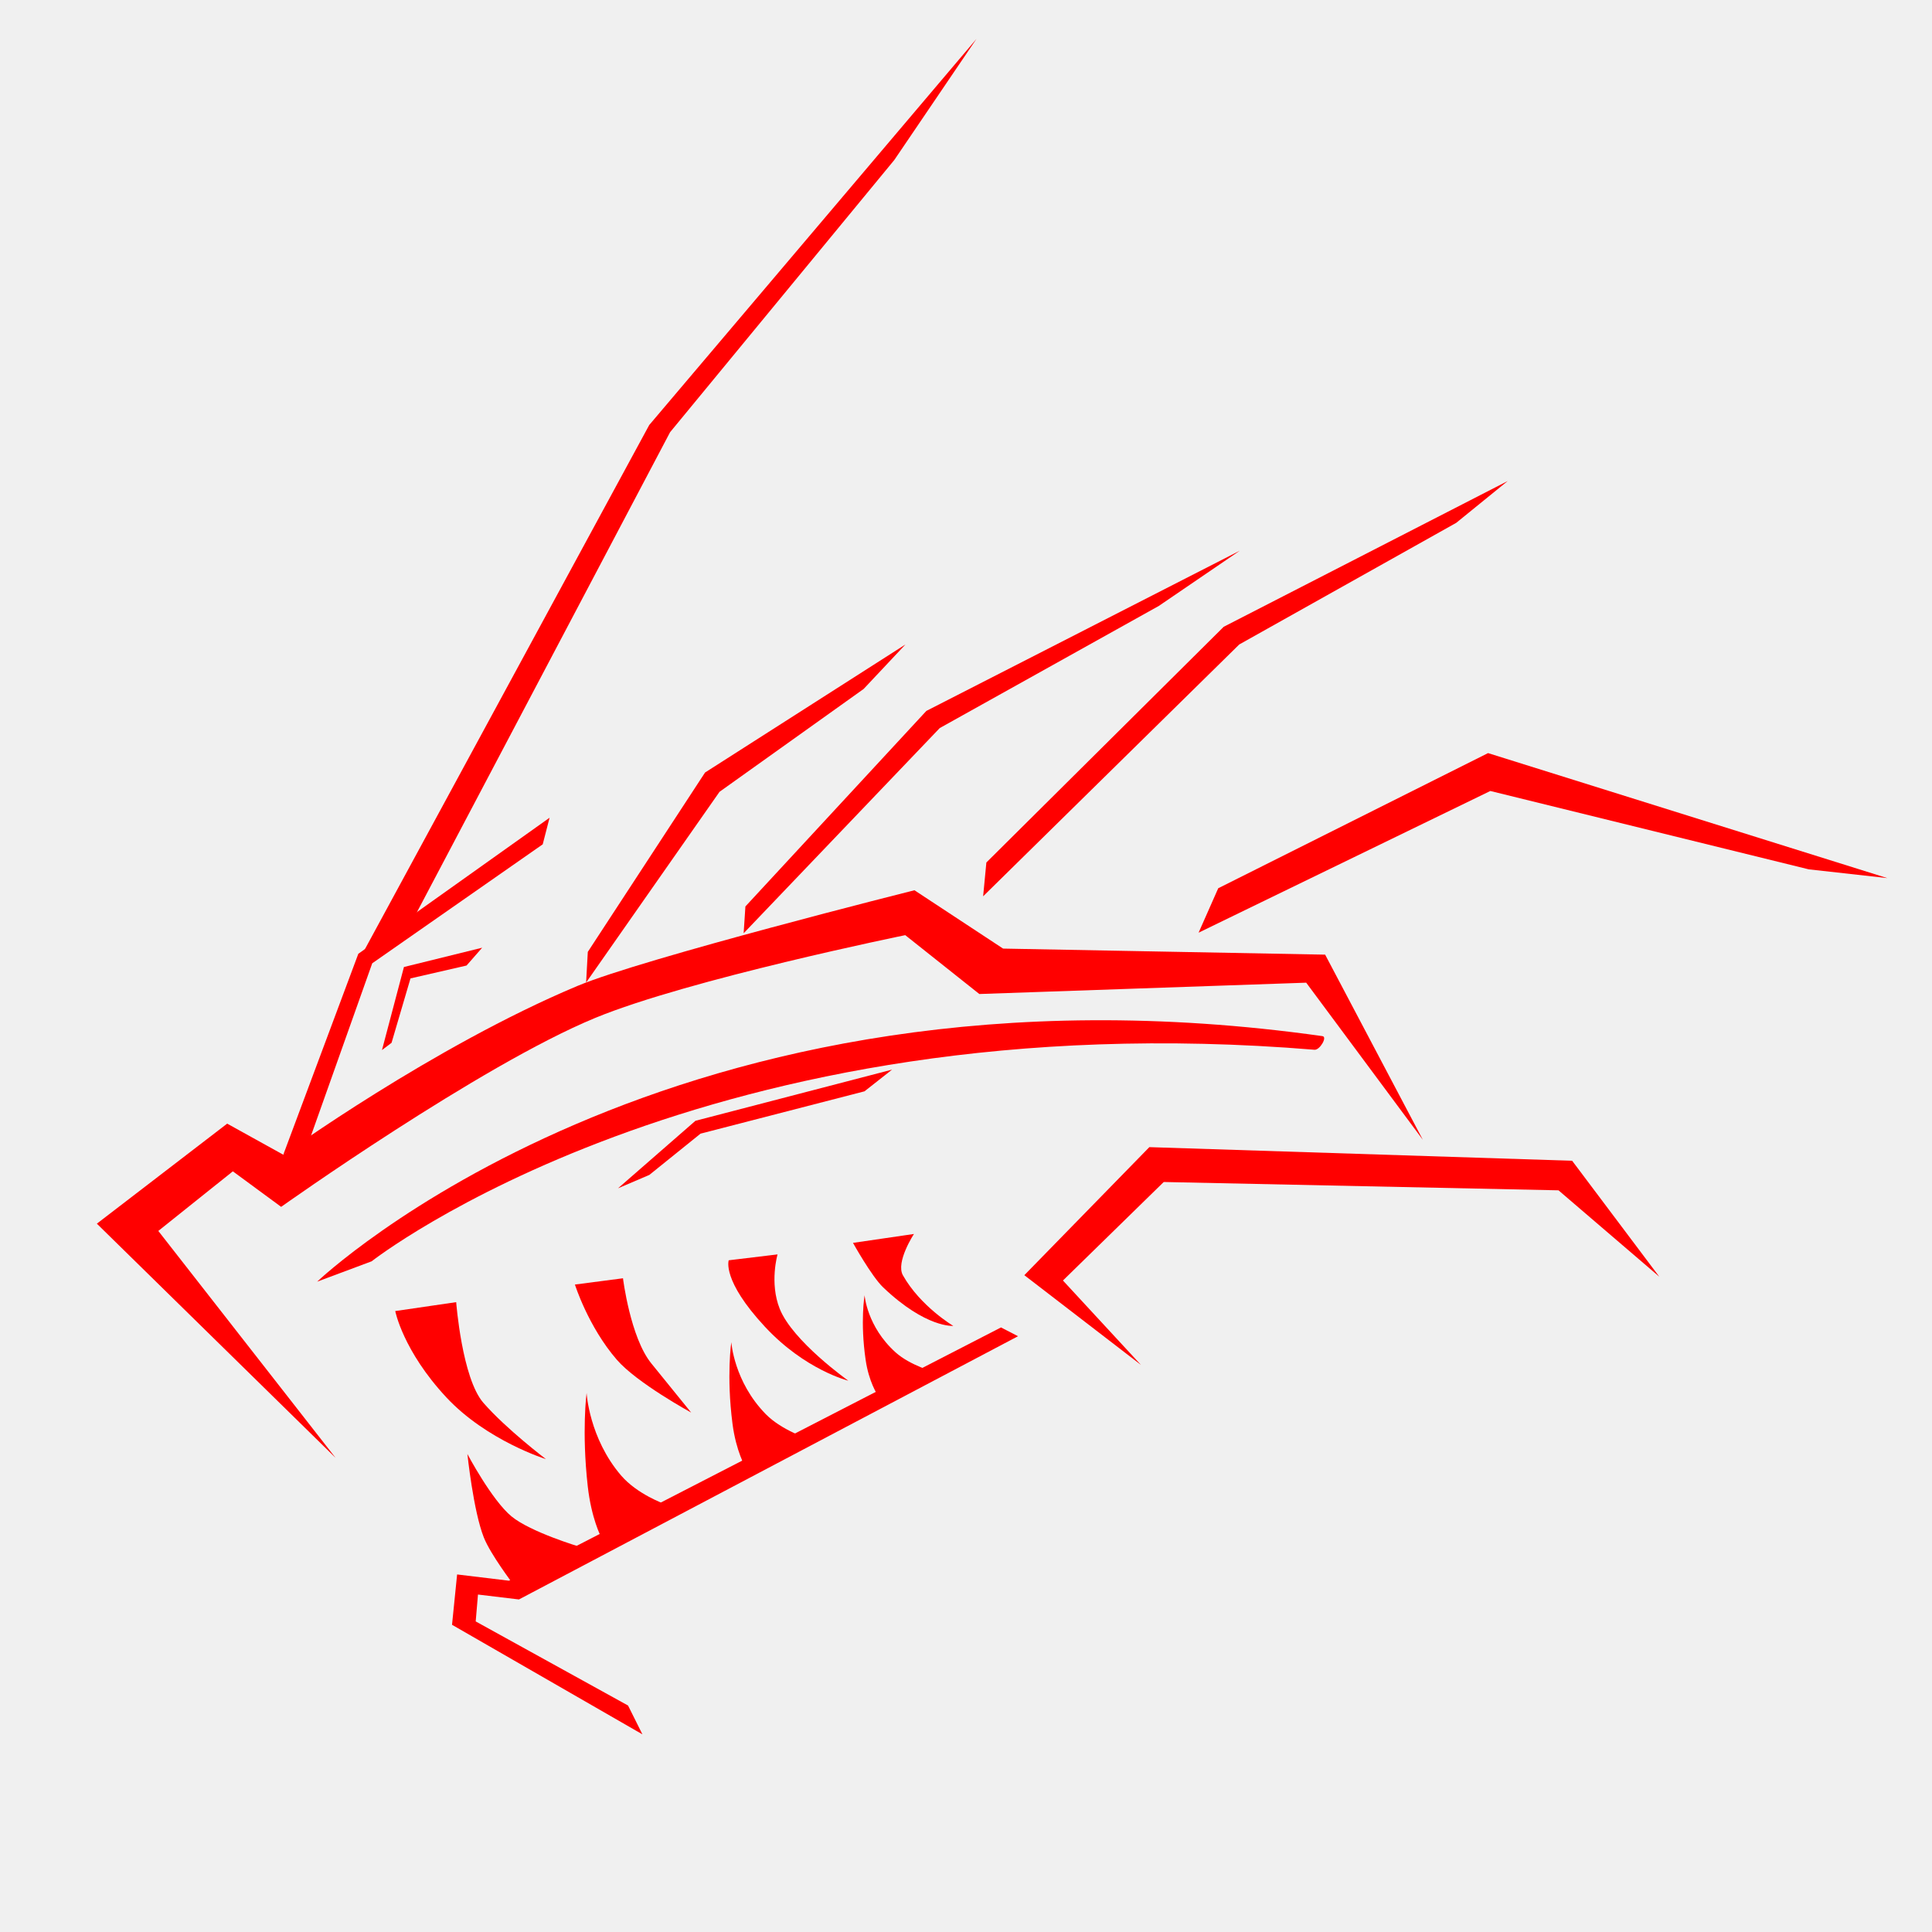
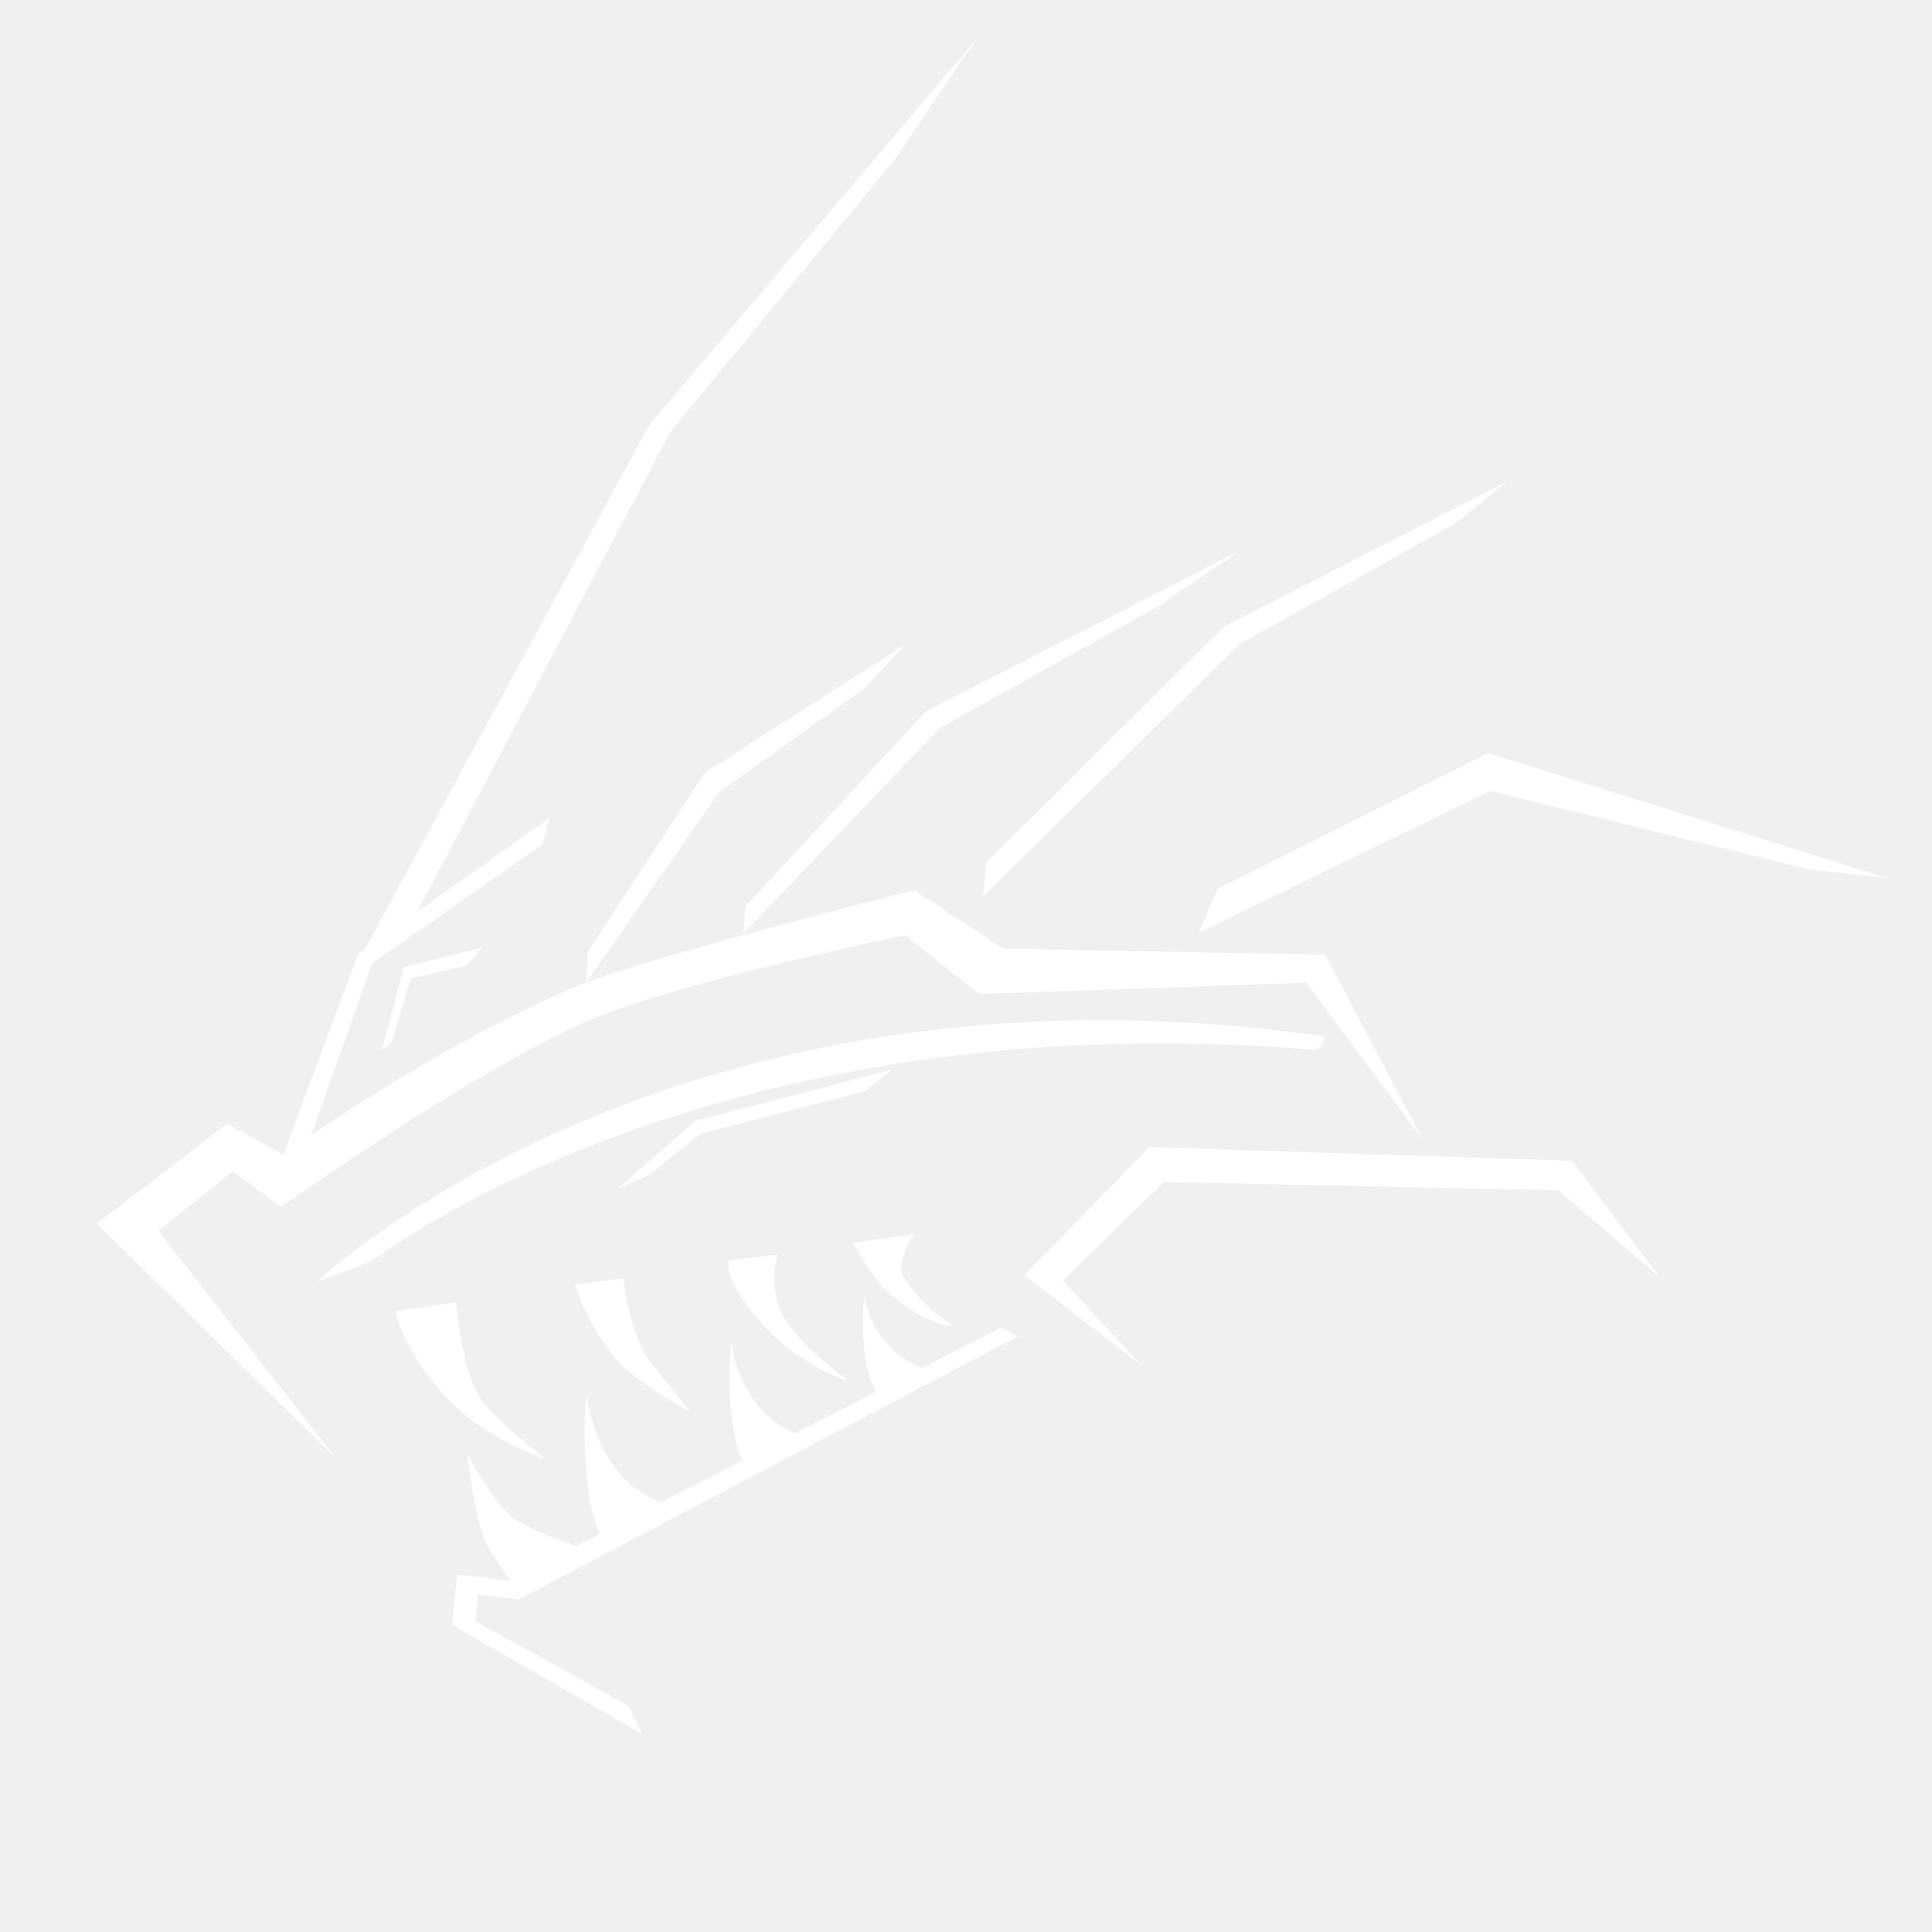
<svg xmlns="http://www.w3.org/2000/svg" width="90mm" height="90mm" viewBox="0 0 90 90" version="1.1" id="svg26408">
  <defs id="defs26405" />
  <g id="layer1">
-     <path style="display:inline;fill:#ff0000;fill-opacity:1;stroke:none;stroke-width:0.395px;stroke-linecap:butt;stroke-linejoin:miter;stroke-opacity:0.015" d="m 28.789,55.356 3.607,-3.145 9.16,-2.384 -1.285,1.011 -7.638,1.972 -2.384,1.922 z" id="path1260" />
-     <path style="display:inline;fill:#ff0000;fill-opacity:1;stroke:none;stroke-width:0.395px;stroke-linecap:butt;stroke-linejoin:miter;stroke-opacity:1" d="M 17.314,58.756 14.774,59.705 c 0,0 16.454,-15.725 46.832,-11.438 0.243,0.034 -0.126,0.656 -0.371,0.635 -28.382,-2.346 -43.922,9.854 -43.922,9.854" id="path1262" />
-     <path style="display:inline;fill:#ff0000;fill-opacity:1;stroke:none;stroke-width:0.395px;stroke-linecap:butt;stroke-linejoin:miter;stroke-opacity:1" d="M 15.631,67.91 4.512,57.003 10.583,52.343 l 2.612,1.447 c 0,0 6.978,-5.043 13.711,-7.864 3.067,-1.285 15.692,-4.455 15.692,-4.455 l 4.13,2.718 15.002,0.282 4.551,8.625 -5.433,-7.319 -15.227,0.528 -3.451,-2.742 c 0,0 -10.092,2.06 -14.444,3.856 -5.368,2.216 -14.629,8.801 -14.629,8.801 l -2.25,-1.655 -3.472,2.777 z" id="path1266" />
-     <path style="display:inline;fill:#ff0000;fill-opacity:1;stroke:none;stroke-width:0.395px;stroke-linecap:butt;stroke-linejoin:miter;stroke-opacity:1" d="m 25.432,67.972 c 0,0 -2.762,-0.86 -4.644,-2.882 -2.02,-2.171 -2.376,-4.016 -2.376,-4.016 l 2.839,-0.415 c 0,0 0.269,3.547 1.268,4.691 1.071,1.226 2.913,2.622 2.913,2.622 z" id="path1268" />
-     <path id="path1268-8" d="m 32.196,65.802 c 0,0 -2.525,-1.377 -3.461,-2.459 -1.337,-1.544 -1.953,-3.504 -1.953,-3.504 l 2.239,-0.292 c 0,0 0.341,2.761 1.321,3.967 1.734,2.136 1.854,2.287 1.854,2.287 z" style="display:inline;fill:#ff0000;fill-opacity:1;stroke:none;stroke-width:0.395px;stroke-linecap:butt;stroke-linejoin:miter;stroke-opacity:1" />
-     <path id="path1268-7" d="m 39.52,64.319 c 0,0 -2.003,-0.489 -3.885,-2.512 -2.02,-2.171 -1.688,-3.098 -1.688,-3.098 l 2.274,-0.274 c 0,0 -0.384,1.323 0.103,2.538 0.606,1.511 3.195,3.346 3.195,3.346 z" style="display:inline;fill:#ff0000;fill-opacity:1;stroke:none;stroke-width:0.395px;stroke-linecap:butt;stroke-linejoin:miter;stroke-opacity:1" />
-     <path id="path1268-80" d="m 44.408,61.765 c 0,0 -1.266,0.112 -3.266,-1.793 -0.538,-0.512 -1.406,-2.074 -1.406,-2.074 l 2.839,-0.415 c 0,0 -0.859,1.312 -0.514,1.925 0.818,1.452 2.346,2.357 2.346,2.357 z" style="display:inline;fill:#ff0000;fill-opacity:1;stroke:none;stroke-width:0.395px;stroke-linecap:butt;stroke-linejoin:miter;stroke-opacity:1" />
-     <path style="display:inline;fill:#ff0000;fill-opacity:1;stroke:none;stroke-width:0.395px;stroke-linecap:butt;stroke-linejoin:miter;stroke-opacity:1" d="m 23.907,73.798 c 0,0 -1.053,-1.381 -1.369,-2.178 -0.487,-1.227 -0.765,-3.887 -0.765,-3.887 0,0 1.14,2.156 2.058,2.909 0.892,0.732 3.163,1.41 3.163,1.41 z" id="path1312" />
-     <path id="path1312-4" d="m 27.982,71.558 c 0,0 -0.436,-0.842 -0.602,-2.319 -0.289,-2.574 -0.054,-4.349 -0.054,-4.349 0,0 0.116,2.106 1.608,3.845 0.752,0.876 2.015,1.322 2.015,1.322 z" style="display:inline;fill:#ff0000;fill-opacity:1;stroke:none;stroke-width:0.395px;stroke-linecap:butt;stroke-linejoin:miter;stroke-opacity:1" />
-     <path style="display:inline;fill:#ff0000;fill-opacity:1;stroke:none;stroke-width:0.37px;stroke-linecap:butt;stroke-linejoin:miter;stroke-opacity:1" d="m 34.724,68.346 c 0,0 -0.436,-0.736 -0.602,-2.026 -0.289,-2.248 -0.054,-3.799 -0.054,-3.799 0,0 0.116,1.84 1.608,3.359 0.752,0.765 2.015,1.155 2.015,1.155 z" id="path1312-4-3" />
-     <path style="display:inline;fill:#ff0000;fill-opacity:1;stroke:none;stroke-width:0.312px;stroke-linecap:butt;stroke-linejoin:miter;stroke-opacity:1" d="m 40.866,64.957 c 0,0 -0.392,-0.584 -0.541,-1.607 -0.26,-1.784 -0.049,-3.014 -0.049,-3.014 0,0 0.104,1.459 1.446,2.665 0.676,0.607 1.812,0.916 1.812,0.916 z" id="path1312-4-2" />
-     <path style="display:inline;fill:#ff0000;fill-opacity:1;stroke:none;stroke-width:0.395px;stroke-linecap:butt;stroke-linejoin:miter;stroke-opacity:1" d="m 47.717,59.403 5.824,-5.965 19.696,0.635 4.059,5.401 -4.695,-4.024 -18.39,-0.388 -4.695,4.589 3.633,3.931 z" id="path1352" />
-     <path style="display:inline;fill:#ff0000;fill-opacity:1;stroke:none;stroke-width:0.395px;stroke-linecap:butt;stroke-linejoin:miter;stroke-opacity:1" d="m 29.927,80.793 -8.87,-5.104 0.237,-2.345 2.414,0.291 22.922,-11.798 0.794,0.409 -23.25,12.263 -1.908,-0.229 -0.106,1.252 7.097,3.918 z" id="path1354" />
-     <path style="display:inline;fill:#ff0000;fill-opacity:1;stroke:none;stroke-width:0.395px;stroke-linecap:butt;stroke-linejoin:miter;stroke-opacity:1" d="m 25.282,39.332 0.319,-1.239 -8.909,6.338 -3.496,9.36 1.254,-0.781 2.89,-8.136 z" id="path1356" />
-     <path style="display:inline;fill:#ff0000;fill-opacity:1;stroke:none;stroke-width:0.395px;stroke-linecap:butt;stroke-linejoin:miter;stroke-opacity:1" d="m 17.794,48.916 1.023,-3.869 3.644,-0.899 -0.727,0.83 -2.612,0.6 -0.882,3 z" id="path1358" />
-     <path style="display:inline;fill:#ff0000;fill-opacity:1;stroke:none;stroke-width:0.395px;stroke-linecap:butt;stroke-linejoin:miter;stroke-opacity:1" d="M 45.488,1.811 30.244,19.799 16.921,44.361 19.342,42.645 31.215,20.134 41.66,7.453 Z" id="path1360" />
-     <path style="display:inline;fill:#ff0000;fill-opacity:1;stroke:none;stroke-width:0.395px;stroke-linecap:butt;stroke-linejoin:miter;stroke-opacity:1" d="m 27.382,44.343 5.462,-8.356 9.335,-5.965 -1.947,2.072 -6.714,4.792 -6.215,8.885 z" id="path1362" />
-     <path style="display:inline;fill:#ff0000;fill-opacity:1;stroke:none;stroke-width:0.395px;stroke-linecap:butt;stroke-linejoin:miter;stroke-opacity:1" d="m 34.724,42.226 8.429,-9.109 14.601,-7.463 -3.769,2.571 -10.208,5.691 -9.135,9.559 z" id="path1364" />
-     <path style="display:inline;fill:#ff0000;fill-opacity:1;stroke:none;stroke-width:0.395px;stroke-linecap:butt;stroke-linejoin:miter;stroke-opacity:1" d="m 45.949,40.178 11.056,-10.98 13.228,-6.789 -2.396,1.947 -10.108,5.666 -11.931,11.731 z" id="path1366" />
-     <path style="display:inline;fill:#ff0000;fill-opacity:1;stroke:none;stroke-width:0.395px;stroke-linecap:butt;stroke-linejoin:miter;stroke-opacity:1" d="m 55.835,43.448 0.915,-2.07 12.569,-6.296 18.602,5.824 -3.664,-0.409 -14.832,-3.65 z" id="path1368" />
+     <path style="display:inline;fill:#ffffff;fill-opacity:1;stroke:none;stroke-width:0.395px;stroke-linecap:butt;stroke-linejoin:miter;stroke-opacity:0.015" d="m 28.789,55.356 3.607,-3.145 9.16,-2.384 -1.285,1.011 -7.638,1.972 -2.384,1.922 z" id="path1260" />
+     <path style="display:inline;fill:#ffffff;fill-opacity:1;stroke:none;stroke-width:0.395px;stroke-linecap:butt;stroke-linejoin:miter;stroke-opacity:1" d="M 17.314,58.756 14.774,59.705 c 0,0 16.454,-15.725 46.832,-11.438 0.243,0.034 -0.126,0.656 -0.371,0.635 -28.382,-2.346 -43.922,9.854 -43.922,9.854" id="path1262" />
+     <path style="display:inline;fill:#ffffff;fill-opacity:1;stroke:none;stroke-width:0.395px;stroke-linecap:butt;stroke-linejoin:miter;stroke-opacity:1" d="M 15.631,67.91 4.512,57.003 10.583,52.343 l 2.612,1.447 c 0,0 6.978,-5.043 13.711,-7.864 3.067,-1.285 15.692,-4.455 15.692,-4.455 l 4.13,2.718 15.002,0.282 4.551,8.625 -5.433,-7.319 -15.227,0.528 -3.451,-2.742 c 0,0 -10.092,2.06 -14.444,3.856 -5.368,2.216 -14.629,8.801 -14.629,8.801 l -2.25,-1.655 -3.472,2.777 z" id="path1266" />
+     <path style="display:inline;fill:#ffffff;fill-opacity:1;stroke:none;stroke-width:0.395px;stroke-linecap:butt;stroke-linejoin:miter;stroke-opacity:1" d="m 25.432,67.972 c 0,0 -2.762,-0.86 -4.644,-2.882 -2.02,-2.171 -2.376,-4.016 -2.376,-4.016 l 2.839,-0.415 c 0,0 0.269,3.547 1.268,4.691 1.071,1.226 2.913,2.622 2.913,2.622 z" id="path1268" />
+     <path id="path1268-8" d="m 32.196,65.802 c 0,0 -2.525,-1.377 -3.461,-2.459 -1.337,-1.544 -1.953,-3.504 -1.953,-3.504 l 2.239,-0.292 c 0,0 0.341,2.761 1.321,3.967 1.734,2.136 1.854,2.287 1.854,2.287 z" style="display:inline;fill:#ffffff;fill-opacity:1;stroke:none;stroke-width:0.395px;stroke-linecap:butt;stroke-linejoin:miter;stroke-opacity:1" />
+     <path id="path1268-7" d="m 39.52,64.319 c 0,0 -2.003,-0.489 -3.885,-2.512 -2.02,-2.171 -1.688,-3.098 -1.688,-3.098 l 2.274,-0.274 c 0,0 -0.384,1.323 0.103,2.538 0.606,1.511 3.195,3.346 3.195,3.346 z" style="display:inline;fill:#ffffff;fill-opacity:1;stroke:none;stroke-width:0.395px;stroke-linecap:butt;stroke-linejoin:miter;stroke-opacity:1" />
+     <path id="path1268-80" d="m 44.408,61.765 c 0,0 -1.266,0.112 -3.266,-1.793 -0.538,-0.512 -1.406,-2.074 -1.406,-2.074 l 2.839,-0.415 c 0,0 -0.859,1.312 -0.514,1.925 0.818,1.452 2.346,2.357 2.346,2.357 z" style="display:inline;fill:#ffffff;fill-opacity:1;stroke:none;stroke-width:0.395px;stroke-linecap:butt;stroke-linejoin:miter;stroke-opacity:1" />
+     <path style="display:inline;fill:#ffffff;fill-opacity:1;stroke:none;stroke-width:0.395px;stroke-linecap:butt;stroke-linejoin:miter;stroke-opacity:1" d="m 23.907,73.798 c 0,0 -1.053,-1.381 -1.369,-2.178 -0.487,-1.227 -0.765,-3.887 -0.765,-3.887 0,0 1.14,2.156 2.058,2.909 0.892,0.732 3.163,1.41 3.163,1.41 z" id="path1312" />
+     <path id="path1312-4" d="m 27.982,71.558 c 0,0 -0.436,-0.842 -0.602,-2.319 -0.289,-2.574 -0.054,-4.349 -0.054,-4.349 0,0 0.116,2.106 1.608,3.845 0.752,0.876 2.015,1.322 2.015,1.322 z" style="display:inline;fill:#ffffff;fill-opacity:1;stroke:none;stroke-width:0.395px;stroke-linecap:butt;stroke-linejoin:miter;stroke-opacity:1" />
+     <path style="display:inline;fill:#ffffff;fill-opacity:1;stroke:none;stroke-width:0.37px;stroke-linecap:butt;stroke-linejoin:miter;stroke-opacity:1" d="m 34.724,68.346 c 0,0 -0.436,-0.736 -0.602,-2.026 -0.289,-2.248 -0.054,-3.799 -0.054,-3.799 0,0 0.116,1.84 1.608,3.359 0.752,0.765 2.015,1.155 2.015,1.155 z" id="path1312-4-3" />
+     <path style="display:inline;fill:#ffffff;fill-opacity:1;stroke:none;stroke-width:0.312px;stroke-linecap:butt;stroke-linejoin:miter;stroke-opacity:1" d="m 40.866,64.957 c 0,0 -0.392,-0.584 -0.541,-1.607 -0.26,-1.784 -0.049,-3.014 -0.049,-3.014 0,0 0.104,1.459 1.446,2.665 0.676,0.607 1.812,0.916 1.812,0.916 z" id="path1312-4-2" />
+     <path style="display:inline;fill:#ffffff;fill-opacity:1;stroke:none;stroke-width:0.395px;stroke-linecap:butt;stroke-linejoin:miter;stroke-opacity:1" d="m 47.717,59.403 5.824,-5.965 19.696,0.635 4.059,5.401 -4.695,-4.024 -18.39,-0.388 -4.695,4.589 3.633,3.931 z" id="path1352" />
+     <path style="display:inline;fill:#ffffff;fill-opacity:1;stroke:none;stroke-width:0.395px;stroke-linecap:butt;stroke-linejoin:miter;stroke-opacity:1" d="m 29.927,80.793 -8.87,-5.104 0.237,-2.345 2.414,0.291 22.922,-11.798 0.794,0.409 -23.25,12.263 -1.908,-0.229 -0.106,1.252 7.097,3.918 z" id="path1354" />
+     <path style="display:inline;fill:#ffffff;fill-opacity:1;stroke:none;stroke-width:0.395px;stroke-linecap:butt;stroke-linejoin:miter;stroke-opacity:1" d="m 25.282,39.332 0.319,-1.239 -8.909,6.338 -3.496,9.36 1.254,-0.781 2.89,-8.136 z" id="path1356" />
+     <path style="display:inline;fill:#ffffff;fill-opacity:1;stroke:none;stroke-width:0.395px;stroke-linecap:butt;stroke-linejoin:miter;stroke-opacity:1" d="m 17.794,48.916 1.023,-3.869 3.644,-0.899 -0.727,0.83 -2.612,0.6 -0.882,3 z" id="path1358" />
+     <path style="display:inline;fill:#ffffff;fill-opacity:1;stroke:none;stroke-width:0.395px;stroke-linecap:butt;stroke-linejoin:miter;stroke-opacity:1" d="M 45.488,1.811 30.244,19.799 16.921,44.361 19.342,42.645 31.215,20.134 41.66,7.453 Z" id="path1360" />
+     <path style="display:inline;fill:#ffffff;fill-opacity:1;stroke:none;stroke-width:0.395px;stroke-linecap:butt;stroke-linejoin:miter;stroke-opacity:1" d="m 27.382,44.343 5.462,-8.356 9.335,-5.965 -1.947,2.072 -6.714,4.792 -6.215,8.885 z" id="path1362" />
+     <path style="display:inline;fill:#ffffff;fill-opacity:1;stroke:none;stroke-width:0.395px;stroke-linecap:butt;stroke-linejoin:miter;stroke-opacity:1" d="m 34.724,42.226 8.429,-9.109 14.601,-7.463 -3.769,2.571 -10.208,5.691 -9.135,9.559 z" id="path1364" />
+     <path style="display:inline;fill:#ffffff;fill-opacity:1;stroke:none;stroke-width:0.395px;stroke-linecap:butt;stroke-linejoin:miter;stroke-opacity:1" d="m 45.949,40.178 11.056,-10.98 13.228,-6.789 -2.396,1.947 -10.108,5.666 -11.931,11.731 z" id="path1366" />
+     <path style="display:inline;fill:#ffffff;fill-opacity:1;stroke:none;stroke-width:0.395px;stroke-linecap:butt;stroke-linejoin:miter;stroke-opacity:1" d="m 55.835,43.448 0.915,-2.07 12.569,-6.296 18.602,5.824 -3.664,-0.409 -14.832,-3.65 z" id="path1368" />
  </g>
</svg>
